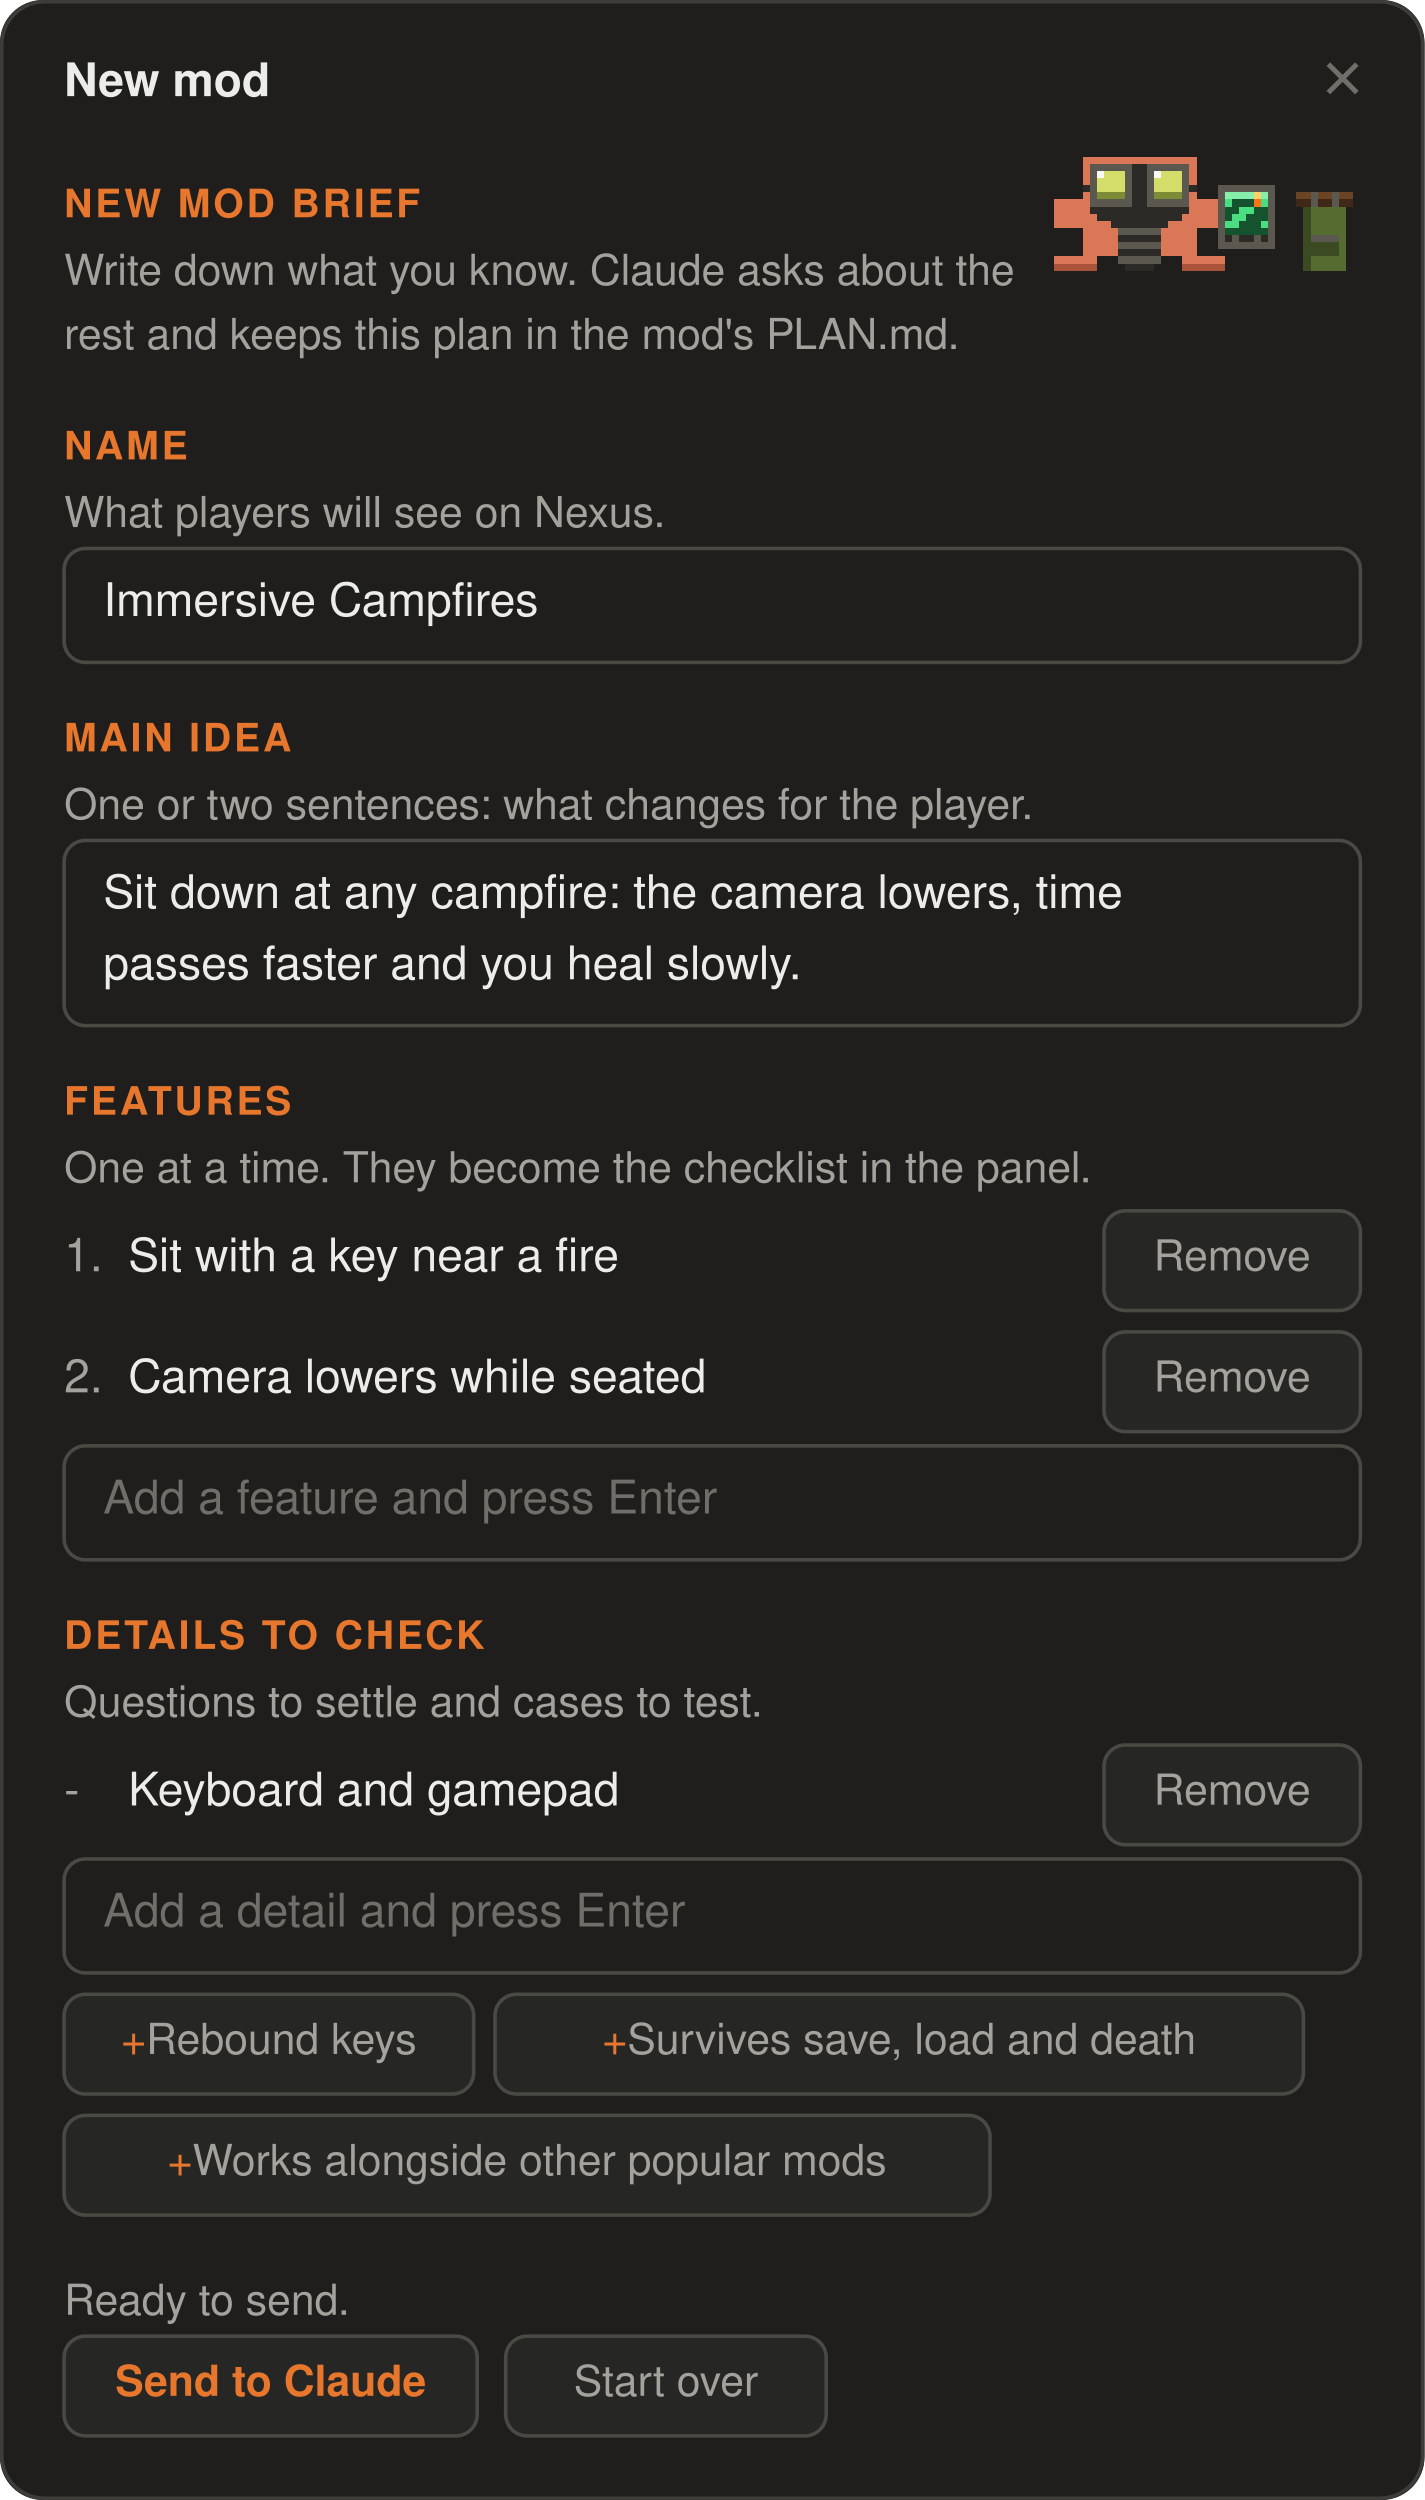
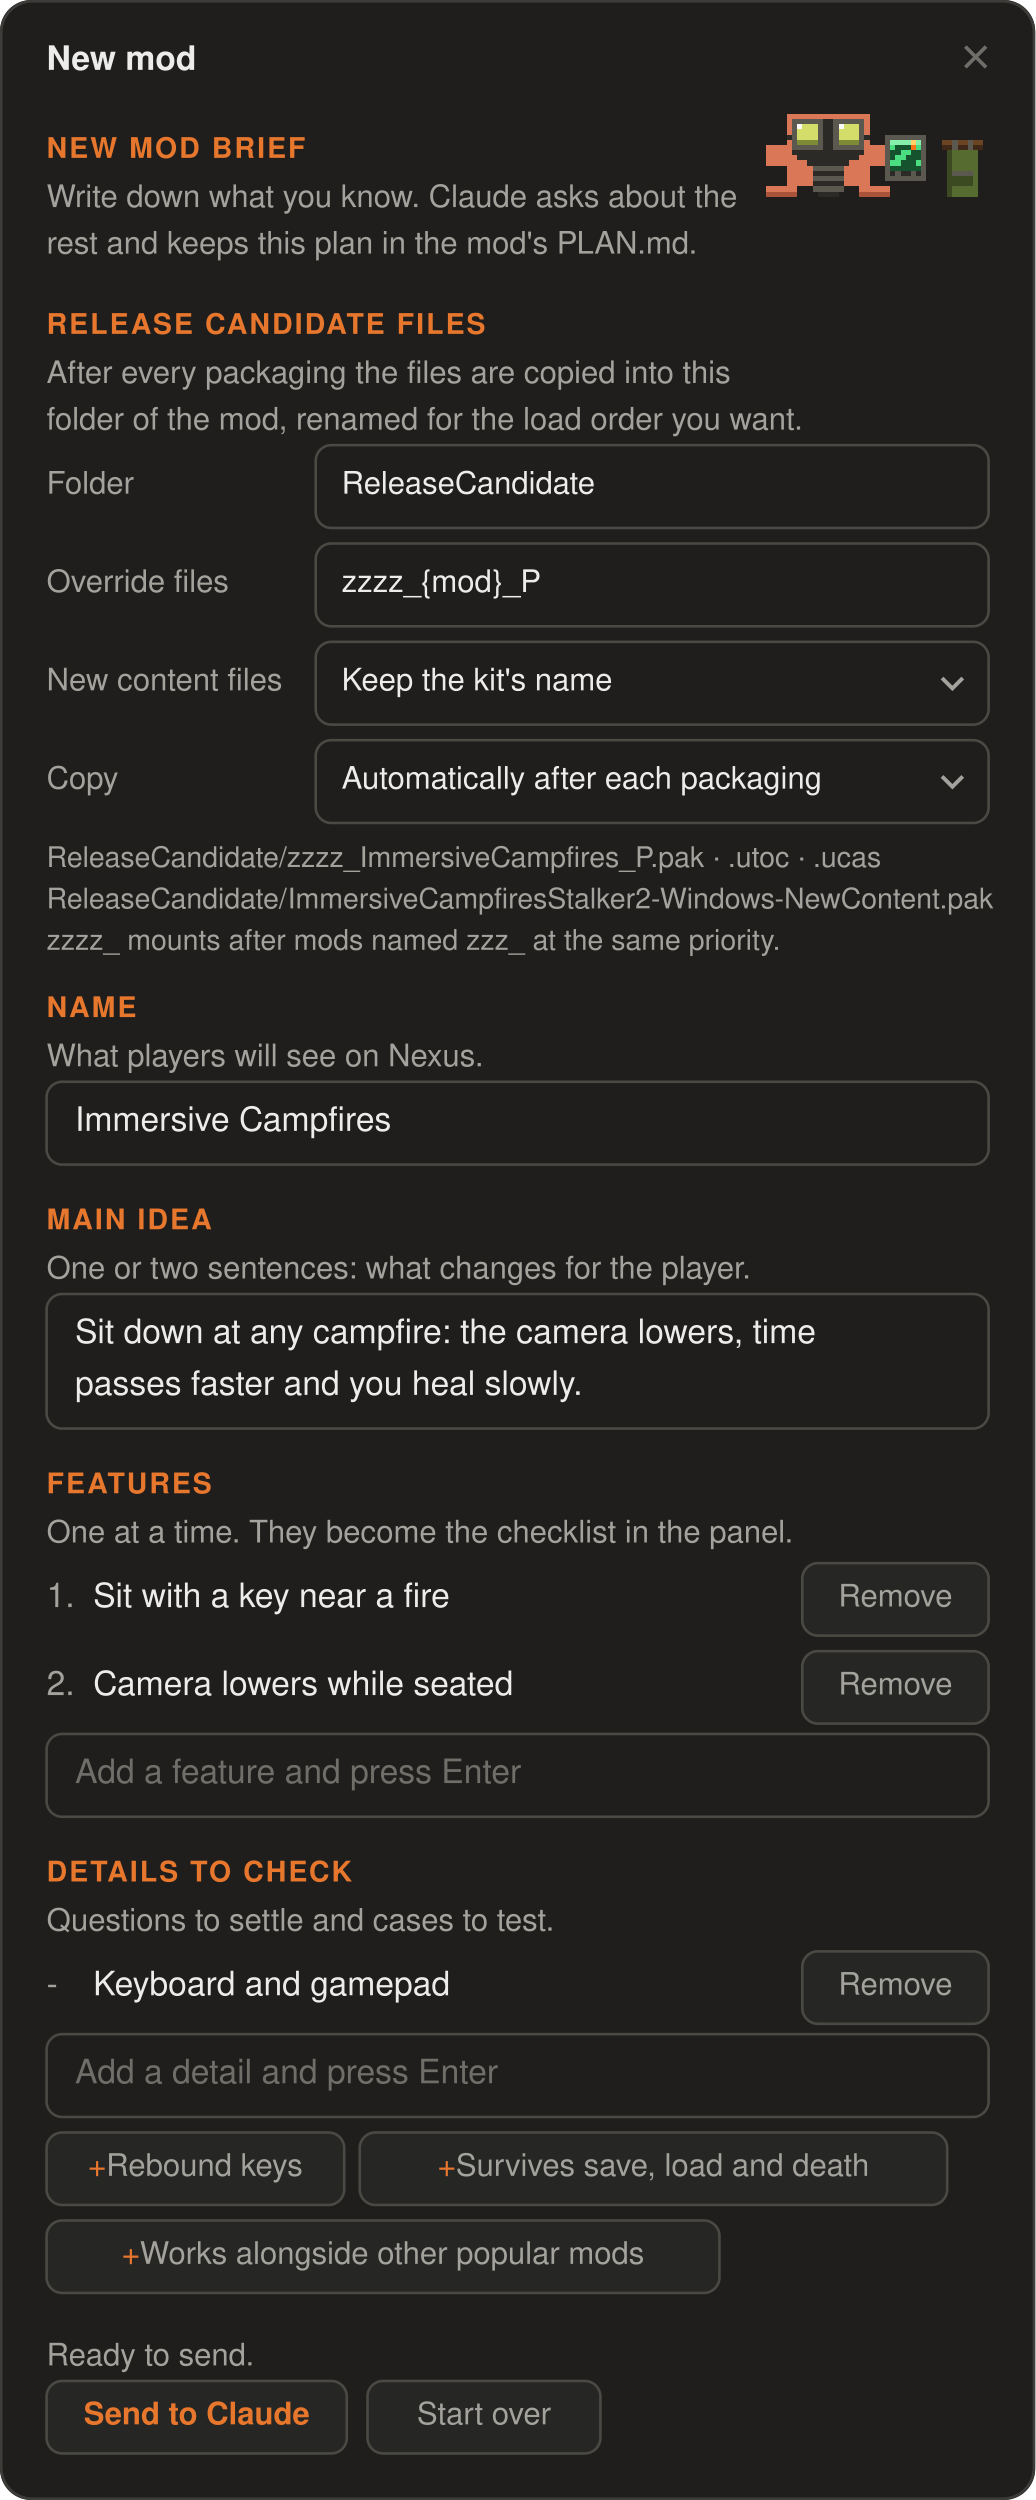
- <svg xmlns="http://www.w3.org/2000/svg" width="400" height="702" viewBox="0 0 400 702" font-family="Segoe UI, -apple-system, BlinkMacSystemFont, Helvetica, Arial, sans-serif" role="img">
-   <rect width="400" height="702" rx="12" fill="#1f1e1d" />
-   <rect x="0.5" y="0.5" width="399" height="701" rx="12" fill="none" stroke="#3d3c38" />
+ <svg xmlns="http://www.w3.org/2000/svg" width="400" height="966" viewBox="0 0 400 966" font-family="Segoe UI, -apple-system, BlinkMacSystemFont, Helvetica, Arial, sans-serif" role="img">
+   <rect width="400" height="966" rx="12" fill="#1f1e1d" />
+   <rect x="0.5" y="0.5" width="399" height="965" rx="12" fill="none" stroke="#3d3c38" />
  <text x="18" y="27" font-size="13" font-weight="600" fill="#ececea">New mod</text>
  <path d="M373 18 l8 8 M381 18 l-8 8" stroke="#6f6e69" stroke-width="1.4" />
  <text x="18" y="61" font-size="11" fill="#e8772e" font-weight="600" letter-spacing="0.8">NEW MOD BRIEF</text>
  <text x="18" y="80" font-size="12" fill="#a3a29c" font-weight="400">Write down what you know. Claude asks about the</text>
  <text x="18" y="98" font-size="12" fill="#a3a29c" font-weight="400">rest and keeps this plan in the mod's PLAN.md.</text>
-   <text x="18" y="129" font-size="11" fill="#e8772e" font-weight="600" letter-spacing="0.8">NAME</text>
-   <text x="18" y="148" font-size="12" fill="#a3a29c" font-weight="400">What players will see on Nexus.</text>
-   <rect x="18" y="154" width="364" height="32" rx="6" fill="#1f1e1d" stroke="#4a4944" />
-   <text x="29" y="170" font-size="13" fill="#ececea" dominant-baseline="central">Immersive Campfires</text>
-   <text x="18" y="211" font-size="11" fill="#e8772e" font-weight="600" letter-spacing="0.8">MAIN IDEA</text>
-   <text x="18" y="230" font-size="12" fill="#a3a29c" font-weight="400">One or two sentences: what changes for the player.</text>
-   <rect x="18" y="236" width="364" height="52" rx="6" fill="#1f1e1d" stroke="#4a4944" />
-   <text x="29" y="252" font-size="13" fill="#ececea" dominant-baseline="central">Sit down at any campfire: the camera lowers, time</text>
-   <text x="29" y="272" font-size="13" fill="#ececea" dominant-baseline="central">passes faster and you heal slowly.</text>
-   <text x="18" y="313" font-size="11" fill="#e8772e" font-weight="600" letter-spacing="0.8">FEATURES</text>
-   <text x="18" y="332" font-size="12" fill="#a3a29c" font-weight="400">One at a time. They become the checklist in the panel.</text>
-   <text x="18" y="354" font-size="13" fill="#a3a29c" dominant-baseline="central">1.</text>
-   <text x="36" y="354" font-size="13" fill="#ececea" dominant-baseline="central">Sit with a key near a fire</text>
-   <rect x="310" y="340" width="72" height="28" rx="6" fill="#262624" stroke="#4a4944" />
-   <text x="346.0" y="354" font-size="12" fill="#a3a29c" font-weight="400" text-anchor="middle" dominant-baseline="central">Remove</text>
-   <text x="18" y="388" font-size="13" fill="#a3a29c" dominant-baseline="central">2.</text>
-   <text x="36" y="388" font-size="13" fill="#ececea" dominant-baseline="central">Camera lowers while seated</text>
-   <rect x="310" y="374" width="72" height="28" rx="6" fill="#262624" stroke="#4a4944" />
-   <text x="346.0" y="388" font-size="12" fill="#a3a29c" font-weight="400" text-anchor="middle" dominant-baseline="central">Remove</text>
-   <rect x="18" y="406" width="364" height="32" rx="6" fill="#1f1e1d" stroke="#4a4944" />
-   <text x="29" y="422" font-size="13" fill="#6f6e69" dominant-baseline="central">Add a feature and press Enter</text>
-   <text x="18" y="463" font-size="11" fill="#e8772e" font-weight="600" letter-spacing="0.8">DETAILS TO CHECK</text>
-   <text x="18" y="482" font-size="12" fill="#a3a29c" font-weight="400">Questions to settle and cases to test.</text>
-   <text x="18" y="504" font-size="13" fill="#a3a29c" dominant-baseline="central">-</text>
-   <text x="36" y="504" font-size="13" fill="#ececea" dominant-baseline="central">Keyboard and gamepad</text>
-   <rect x="310" y="490" width="72" height="28" rx="6" fill="#262624" stroke="#4a4944" />
-   <text x="346.0" y="504" font-size="12" fill="#a3a29c" font-weight="400" text-anchor="middle" dominant-baseline="central">Remove</text>
-   <rect x="18" y="522" width="364" height="32" rx="6" fill="#1f1e1d" stroke="#4a4944" />
-   <text x="29" y="538" font-size="13" fill="#6f6e69" dominant-baseline="central">Add a detail and press Enter</text>
-   <rect x="18" y="560" width="115" height="28" rx="6" fill="#262624" stroke="#4a4944" />
-   <text x="75.5" y="574" font-size="12" fill="#a3a29c" text-anchor="middle" dominant-baseline="central">
+   <text x="18" y="129" font-size="11" fill="#e8772e" font-weight="600" letter-spacing="0.8">RELEASE CANDIDATE FILES</text>
+   <text x="18" y="148" font-size="12" fill="#a3a29c" font-weight="400">After every packaging the files are copied into this</text>
+   <text x="18" y="166" font-size="12" fill="#a3a29c" font-weight="400">folder of the mod, renamed for the load order you want.</text>
+   <text x="18" y="188" font-size="12" fill="#a3a29c" dominant-baseline="central">Folder</text>
+   <rect x="122" y="172" width="260" height="32" rx="6" fill="#1f1e1d" stroke="#4a4944" />
+   <text x="132" y="188" font-size="12" fill="#ececea" dominant-baseline="central">ReleaseCandidate</text>
+   <text x="18" y="226" font-size="12" fill="#a3a29c" dominant-baseline="central">Override files</text>
+   <rect x="122" y="210" width="260" height="32" rx="6" fill="#1f1e1d" stroke="#4a4944" />
+   <text x="132" y="226" font-size="12" fill="#ececea" dominant-baseline="central">zzzz_{mod}_P</text>
+   <text x="18" y="264" font-size="12" fill="#a3a29c" dominant-baseline="central">New content files</text>
+   <rect x="122" y="248" width="260" height="32" rx="6" fill="#1f1e1d" stroke="#4a4944" />
+   <text x="132" y="264" font-size="12" fill="#ececea" dominant-baseline="central">Keep the kit's name</text>
+   <path d="M364 262 l4 4 l4 -4" fill="none" stroke="#a3a29c" stroke-width="1.5" />
+   <text x="18" y="302" font-size="12" fill="#a3a29c" dominant-baseline="central">Copy</text>
+   <rect x="122" y="286" width="260" height="32" rx="6" fill="#1f1e1d" stroke="#4a4944" />
+   <text x="132" y="302" font-size="12" fill="#ececea" dominant-baseline="central">Automatically after each packaging</text>
+   <path d="M364 300 l4 4 l4 -4" fill="none" stroke="#a3a29c" stroke-width="1.5" />
+   <text x="18" y="335" font-size="11" fill="#a3a29c" font-weight="400">ReleaseCandidate/zzzz_ImmersiveCampfires_P.pak · .utoc · .ucas</text>
+   <text x="18" y="351" font-size="11" fill="#a3a29c" font-weight="400">ReleaseCandidate/ImmersiveCampfiresStalker2-Windows-NewContent.pak</text>
+   <text x="18" y="367" font-size="11" fill="#a3a29c" font-weight="400">zzzz_ mounts after mods named zzz_ at the same priority.</text>
+   <text x="18" y="393" font-size="11" fill="#e8772e" font-weight="600" letter-spacing="0.8">NAME</text>
+   <text x="18" y="412" font-size="12" fill="#a3a29c" font-weight="400">What players will see on Nexus.</text>
+   <rect x="18" y="418" width="364" height="32" rx="6" fill="#1f1e1d" stroke="#4a4944" />
+   <text x="29" y="434" font-size="13" fill="#ececea" dominant-baseline="central">Immersive Campfires</text>
+   <text x="18" y="475" font-size="11" fill="#e8772e" font-weight="600" letter-spacing="0.8">MAIN IDEA</text>
+   <text x="18" y="494" font-size="12" fill="#a3a29c" font-weight="400">One or two sentences: what changes for the player.</text>
+   <rect x="18" y="500" width="364" height="52" rx="6" fill="#1f1e1d" stroke="#4a4944" />
+   <text x="29" y="516" font-size="13" fill="#ececea" dominant-baseline="central">Sit down at any campfire: the camera lowers, time</text>
+   <text x="29" y="536" font-size="13" fill="#ececea" dominant-baseline="central">passes faster and you heal slowly.</text>
+   <text x="18" y="577" font-size="11" fill="#e8772e" font-weight="600" letter-spacing="0.8">FEATURES</text>
+   <text x="18" y="596" font-size="12" fill="#a3a29c" font-weight="400">One at a time. They become the checklist in the panel.</text>
+   <text x="18" y="618" font-size="13" fill="#a3a29c" dominant-baseline="central">1.</text>
+   <text x="36" y="618" font-size="13" fill="#ececea" dominant-baseline="central">Sit with a key near a fire</text>
+   <rect x="310" y="604" width="72" height="28" rx="6" fill="#262624" stroke="#4a4944" />
+   <text x="346.0" y="618" font-size="12" fill="#a3a29c" font-weight="400" text-anchor="middle" dominant-baseline="central">Remove</text>
+   <text x="18" y="652" font-size="13" fill="#a3a29c" dominant-baseline="central">2.</text>
+   <text x="36" y="652" font-size="13" fill="#ececea" dominant-baseline="central">Camera lowers while seated</text>
+   <rect x="310" y="638" width="72" height="28" rx="6" fill="#262624" stroke="#4a4944" />
+   <text x="346.0" y="652" font-size="12" fill="#a3a29c" font-weight="400" text-anchor="middle" dominant-baseline="central">Remove</text>
+   <rect x="18" y="670" width="364" height="32" rx="6" fill="#1f1e1d" stroke="#4a4944" />
+   <text x="29" y="686" font-size="13" fill="#6f6e69" dominant-baseline="central">Add a feature and press Enter</text>
+   <text x="18" y="727" font-size="11" fill="#e8772e" font-weight="600" letter-spacing="0.8">DETAILS TO CHECK</text>
+   <text x="18" y="746" font-size="12" fill="#a3a29c" font-weight="400">Questions to settle and cases to test.</text>
+   <text x="18" y="768" font-size="13" fill="#a3a29c" dominant-baseline="central">-</text>
+   <text x="36" y="768" font-size="13" fill="#ececea" dominant-baseline="central">Keyboard and gamepad</text>
+   <rect x="310" y="754" width="72" height="28" rx="6" fill="#262624" stroke="#4a4944" />
+   <text x="346.0" y="768" font-size="12" fill="#a3a29c" font-weight="400" text-anchor="middle" dominant-baseline="central">Remove</text>
+   <rect x="18" y="786" width="364" height="32" rx="6" fill="#1f1e1d" stroke="#4a4944" />
+   <text x="29" y="802" font-size="13" fill="#6f6e69" dominant-baseline="central">Add a detail and press Enter</text>
+   <rect x="18" y="824" width="115" height="28" rx="6" fill="#262624" stroke="#4a4944" />
+   <text x="75.5" y="838" font-size="12" fill="#a3a29c" text-anchor="middle" dominant-baseline="central">
    <tspan fill="#e8772e">+ </tspan>Rebound keys</text>
-   <rect x="139" y="560" width="227" height="28" rx="6" fill="#262624" stroke="#4a4944" />
-   <text x="252.5" y="574" font-size="12" fill="#a3a29c" text-anchor="middle" dominant-baseline="central">
+   <rect x="139" y="824" width="227" height="28" rx="6" fill="#262624" stroke="#4a4944" />
+   <text x="252.5" y="838" font-size="12" fill="#a3a29c" text-anchor="middle" dominant-baseline="central">
    <tspan fill="#e8772e">+ </tspan>Survives save, load and death</text>
-   <rect x="18" y="594" width="260" height="28" rx="6" fill="#262624" stroke="#4a4944" />
-   <text x="148.0" y="608" font-size="12" fill="#a3a29c" text-anchor="middle" dominant-baseline="central">
+   <rect x="18" y="858" width="260" height="28" rx="6" fill="#262624" stroke="#4a4944" />
+   <text x="148.0" y="872" font-size="12" fill="#a3a29c" text-anchor="middle" dominant-baseline="central">
    <tspan fill="#e8772e">+ </tspan>Works alongside other popular mods</text>
-   <text x="18" y="650" font-size="12" fill="#a3a29c" font-weight="400">Ready to send.</text>
-   <rect x="18" y="656" width="116" height="28" rx="6" fill="#262624" stroke="#4a4944" />
-   <text x="76.0" y="670" font-size="12" fill="#e8772e" font-weight="600" text-anchor="middle" dominant-baseline="central">Send to Claude</text>
-   <rect x="142" y="656" width="90" height="28" rx="6" fill="#262624" stroke="#4a4944" />
-   <text x="187.0" y="670" font-size="12" fill="#a3a29c" font-weight="400" text-anchor="middle" dominant-baseline="central">Start over</text>
+   <text x="18" y="914" font-size="12" fill="#a3a29c" font-weight="400">Ready to send.</text>
+   <rect x="18" y="920" width="116" height="28" rx="6" fill="#262624" stroke="#4a4944" />
+   <text x="76.0" y="934" font-size="12" fill="#e8772e" font-weight="600" text-anchor="middle" dominant-baseline="central">Send to Claude</text>
+   <rect x="142" y="920" width="90" height="28" rx="6" fill="#262624" stroke="#4a4944" />
+   <text x="187.0" y="934" font-size="12" fill="#a3a29c" font-weight="400" text-anchor="middle" dominant-baseline="central">Start over</text>
  <g transform="translate(292 44) scale(2)" shape-rendering="crispEdges">
    <rect x="6" y="0" width="16" height="1" fill="#d97757" />
    <rect x="6" y="1" width="1" height="1" fill="#d97757" />
    <rect x="7" y="1" width="6" height="1" fill="#5b5850" />
    <rect x="13" y="1" width="2" height="1" fill="#2b2a27" />
    <rect x="15" y="1" width="6" height="1" fill="#5b5850" />
    <rect x="21" y="1" width="1" height="1" fill="#d97757" />
    <rect x="6" y="2" width="1" height="1" fill="#d97757" />
    <rect x="7" y="2" width="1" height="1" fill="#5b5850" />
    <rect x="8" y="2" width="1" height="1" fill="#faf9f5" />
    <rect x="9" y="2" width="3" height="1" fill="#d4dc6a" />
    <rect x="12" y="2" width="1" height="1" fill="#5b5850" />
    <rect x="13" y="2" width="2" height="1" fill="#2b2a27" />
    <rect x="15" y="2" width="1" height="1" fill="#5b5850" />
    <rect x="16" y="2" width="1" height="1" fill="#faf9f5" />
    <rect x="17" y="2" width="3" height="1" fill="#d4dc6a" />
    <rect x="20" y="2" width="1" height="1" fill="#5b5850" />
    <rect x="21" y="2" width="1" height="1" fill="#d97757" />
    <rect x="6" y="3" width="1" height="1" fill="#d97757" />
    <rect x="7" y="3" width="1" height="1" fill="#5b5850" />
    <rect x="8" y="3" width="4" height="1" fill="#d4dc6a" />
    <rect x="12" y="3" width="1" height="1" fill="#5b5850" />
    <rect x="13" y="3" width="2" height="1" fill="#2b2a27" />
    <rect x="15" y="3" width="1" height="1" fill="#5b5850" />
    <rect x="16" y="3" width="4" height="1" fill="#d4dc6a" />
    <rect x="20" y="3" width="1" height="1" fill="#5b5850" />
    <rect x="21" y="3" width="1" height="1" fill="#d97757" />
    <rect x="6" y="4" width="1" height="1" fill="#2b2a27" />
    <rect x="7" y="4" width="1" height="1" fill="#5b5850" />
    <rect x="8" y="4" width="4" height="1" fill="#d4dc6a" />
    <rect x="12" y="4" width="1" height="1" fill="#5b5850" />
    <rect x="13" y="4" width="2" height="1" fill="#2b2a27" />
    <rect x="15" y="4" width="1" height="1" fill="#5b5850" />
    <rect x="16" y="4" width="4" height="1" fill="#d4dc6a" />
    <rect x="20" y="4" width="1" height="1" fill="#5b5850" />
    <rect x="21" y="4" width="1" height="1" fill="#2b2a27" />
    <rect x="25" y="4" width="8" height="1" fill="#5b5850" />
    <rect x="6" y="5" width="1" height="1" fill="#d97757" />
    <rect x="7" y="5" width="1" height="1" fill="#5b5850" />
    <rect x="8" y="5" width="4" height="1" fill="#7d8a36" />
    <rect x="12" y="5" width="1" height="1" fill="#5b5850" />
    <rect x="13" y="5" width="2" height="1" fill="#2b2a27" />
    <rect x="15" y="5" width="1" height="1" fill="#5b5850" />
    <rect x="16" y="5" width="4" height="1" fill="#7d8a36" />
    <rect x="20" y="5" width="1" height="1" fill="#5b5850" />
    <rect x="21" y="5" width="1" height="1" fill="#d97757" />
    <rect x="25" y="5" width="1" height="1" fill="#5b5850" />
    <rect x="32" y="5" width="1" height="1" fill="#5b5850" />
    <rect x="36" y="5" width="2" height="1" fill="#6b4423" />
    <rect x="38" y="5" width="1" height="1" fill="#5b5850" />
    <rect x="39" y="5" width="2" height="1" fill="#6b4423" />
    <rect x="41" y="5" width="1" height="1" fill="#5b5850" />
    <rect x="42" y="5" width="2" height="1" fill="#6b4423" />
    <rect x="2" y="6" width="5" height="1" fill="#d97757" />
    <rect x="7" y="6" width="6" height="1" fill="#5b5850" />
    <rect x="13" y="6" width="2" height="1" fill="#2b2a27" />
    <rect x="15" y="6" width="6" height="1" fill="#5b5850" />
    <rect x="21" y="6" width="4" height="1" fill="#d97757" />
    <rect x="25" y="6" width="1" height="1" fill="#5b5850" />
    <rect x="26" y="6" width="1" height="1" fill="#4ade80" />
    <rect x="27" y="6" width="3" height="1" fill="#14532d" />
    <rect x="31" y="6" width="1" height="1" fill="#4ade80" />
    <rect x="32" y="6" width="1" height="1" fill="#5b5850" />
    <rect x="36" y="6" width="2" height="1" fill="#3f2817" />
    <rect x="38" y="6" width="1" height="1" fill="#5b5850" />
    <rect x="39" y="6" width="2" height="1" fill="#3f2817" />
    <rect x="41" y="6" width="1" height="1" fill="#5b5850" />
    <rect x="42" y="6" width="2" height="1" fill="#3f2817" />
    <rect x="2" y="7" width="5" height="1" fill="#d97757" />
    <rect x="7" y="7" width="14" height="1" fill="#2b2a27" />
    <rect x="21" y="7" width="4" height="1" fill="#d97757" />
    <rect x="25" y="7" width="1" height="1" fill="#5b5850" />
    <rect x="32" y="7" width="1" height="1" fill="#5b5850" />
    <rect x="37" y="7" width="1" height="1" fill="#3b4a20" />
    <rect x="38" y="7" width="5" height="1" fill="#556b2f" />
    <rect x="2" y="8" width="6" height="1" fill="#d97757" />
    <rect x="8" y="8" width="12" height="1" fill="#2b2a27" />
    <rect x="20" y="8" width="5" height="1" fill="#d97757" />
    <rect x="25" y="8" width="1" height="1" fill="#5b5850" />
    <rect x="26" y="8" width="1" height="1" fill="#14532d" />
    <rect x="27" y="8" width="2" height="1" fill="#4ade80" />
    <rect x="29" y="8" width="3" height="1" fill="#14532d" />
    <rect x="32" y="8" width="1" height="1" fill="#5b5850" />
    <rect x="37" y="8" width="1" height="1" fill="#3b4a20" />
    <rect x="38" y="8" width="5" height="1" fill="#556b2f" />
    <rect x="2" y="9" width="8" height="1" fill="#d97757" />
    <rect x="10" y="9" width="8" height="1" fill="#2b2a27" />
    <rect x="18" y="9" width="7" height="1" fill="#d97757" />
    <rect x="25" y="9" width="1" height="1" fill="#5b5850" />
    <rect x="32" y="9" width="1" height="1" fill="#5b5850" />
    <rect x="37" y="9" width="1" height="1" fill="#3b4a20" />
    <rect x="38" y="9" width="5" height="1" fill="#556b2f" />
    <rect x="6" y="10" width="5" height="1" fill="#d97757" />
    <rect x="11" y="10" width="6" height="1" fill="#5b5850" />
    <rect x="17" y="10" width="5" height="1" fill="#d97757" />
    <rect x="25" y="10" width="1" height="1" fill="#5b5850" />
    <rect x="26" y="10" width="6" height="1" fill="#14532d" />
    <rect x="32" y="10" width="1" height="1" fill="#5b5850" />
    <rect x="37" y="10" width="1" height="1" fill="#3b4a20" />
    <rect x="38" y="10" width="5" height="1" fill="#556b2f" />
    <rect x="6" y="11" width="5" height="1" fill="#d97757" />
    <rect x="11" y="11" width="6" height="1" fill="#2b2a27" />
    <rect x="17" y="11" width="5" height="1" fill="#d97757" />
    <rect x="25" y="11" width="1" height="1" fill="#5b5850" />
    <rect x="26" y="11" width="1" height="1" fill="#2b2a27" />
    <rect x="27" y="11" width="1" height="1" fill="#5b5850" />
    <rect x="28" y="11" width="2" height="1" fill="#2b2a27" />
    <rect x="30" y="11" width="1" height="1" fill="#5b5850" />
    <rect x="31" y="11" width="1" height="1" fill="#2b2a27" />
    <rect x="32" y="11" width="1" height="1" fill="#5b5850" />
    <rect x="37" y="11" width="1" height="1" fill="#3b4a20" />
    <rect x="38" y="11" width="4" height="1" fill="#5b5850" />
    <rect x="42" y="11" width="1" height="1" fill="#556b2f" />
    <rect x="6" y="12" width="5" height="1" fill="#d97757" />
    <rect x="11" y="12" width="6" height="1" fill="#5b5850" />
    <rect x="17" y="12" width="5" height="1" fill="#d97757" />
    <rect x="25" y="12" width="8" height="1" fill="#5b5850" />
    <rect x="37" y="12" width="5" height="1" fill="#3b4a20" />
    <rect x="42" y="12" width="1" height="1" fill="#556b2f" />
    <rect x="6" y="13" width="5" height="1" fill="#d97757" />
    <rect x="11" y="13" width="6" height="1" fill="#2b2a27" />
    <rect x="17" y="13" width="5" height="1" fill="#d97757" />
    <rect x="37" y="13" width="5" height="1" fill="#3b4a20" />
    <rect x="42" y="13" width="1" height="1" fill="#556b2f" />
    <rect x="2" y="14" width="6" height="1" fill="#d97757" />
    <rect x="11" y="14" width="6" height="1" fill="#5b5850" />
    <rect x="20" y="14" width="6" height="1" fill="#d97757" />
    <rect x="37" y="14" width="1" height="1" fill="#3b4a20" />
    <rect x="38" y="14" width="5" height="1" fill="#556b2f" />
    <rect x="2" y="15" width="6" height="1" fill="#a9533a" />
    <rect x="12" y="15" width="4" height="1" fill="#2b2a27" />
    <rect x="20" y="15" width="6" height="1" fill="#a9533a" />
    <rect x="37" y="15" width="1" height="1" fill="#3b4a20" />
    <rect x="38" y="15" width="5" height="1" fill="#556b2f" />
    <g visibility="visible">
      <animate attributeName="visibility" values="visible;hidden;hidden;hidden" dur="0.64s" calcMode="discrete" repeatCount="indefinite" />
      <rect x="26" y="5" width="4" height="1" fill="#86efac" />
      <rect x="30" y="5" width="1" height="1" fill="#ffd166" />
      <rect x="31" y="5" width="1" height="1" fill="#86efac" />
      <rect x="30" y="6" width="1" height="1" fill="#f97316" />
      <rect x="26" y="7" width="2" height="1" fill="#14532d" />
      <rect x="28" y="7" width="2" height="1" fill="#4ade80" />
      <rect x="30" y="7" width="2" height="1" fill="#14532d" />
      <rect x="26" y="9" width="2" height="1" fill="#4ade80" />
      <rect x="28" y="9" width="3" height="1" fill="#14532d" />
      <rect x="31" y="9" width="1" height="1" fill="#4ade80" />
    </g>
    <g visibility="hidden">
      <animate attributeName="visibility" values="hidden;visible;hidden;hidden" dur="0.64s" calcMode="discrete" repeatCount="indefinite" />
      <rect x="26" y="5" width="4" height="1" fill="#14532d" />
      <rect x="30" y="5" width="1" height="1" fill="#ffd166" />
      <rect x="31" y="5" width="1" height="1" fill="#14532d" />
      <rect x="30" y="6" width="1" height="1" fill="#f97316" />
      <rect x="26" y="7" width="6" height="1" fill="#86efac" />
      <rect x="26" y="9" width="2" height="1" fill="#4ade80" />
      <rect x="28" y="9" width="3" height="1" fill="#14532d" />
      <rect x="31" y="9" width="1" height="1" fill="#4ade80" />
    </g>
    <g visibility="hidden">
      <animate attributeName="visibility" values="hidden;hidden;visible;hidden" dur="0.64s" calcMode="discrete" repeatCount="indefinite" />
      <rect x="26" y="5" width="6" height="1" fill="#14532d" />
      <rect x="30" y="6" width="1" height="1" fill="#4ade80" />
      <rect x="26" y="7" width="2" height="1" fill="#14532d" />
      <rect x="28" y="7" width="2" height="1" fill="#4ade80" />
      <rect x="30" y="7" width="2" height="1" fill="#14532d" />
      <rect x="26" y="9" width="6" height="1" fill="#86efac" />
    </g>
    <g visibility="hidden">
      <animate attributeName="visibility" values="hidden;hidden;hidden;visible" dur="0.64s" calcMode="discrete" repeatCount="indefinite" />
      <rect x="26" y="5" width="6" height="1" fill="#86efac" />
      <rect x="30" y="6" width="1" height="1" fill="#4ade80" />
      <rect x="26" y="7" width="2" height="1" fill="#14532d" />
      <rect x="28" y="7" width="2" height="1" fill="#4ade80" />
      <rect x="30" y="7" width="2" height="1" fill="#14532d" />
      <rect x="26" y="9" width="2" height="1" fill="#4ade80" />
      <rect x="28" y="9" width="3" height="1" fill="#14532d" />
      <rect x="31" y="9" width="1" height="1" fill="#4ade80" />
    </g>
  </g>
</svg>
